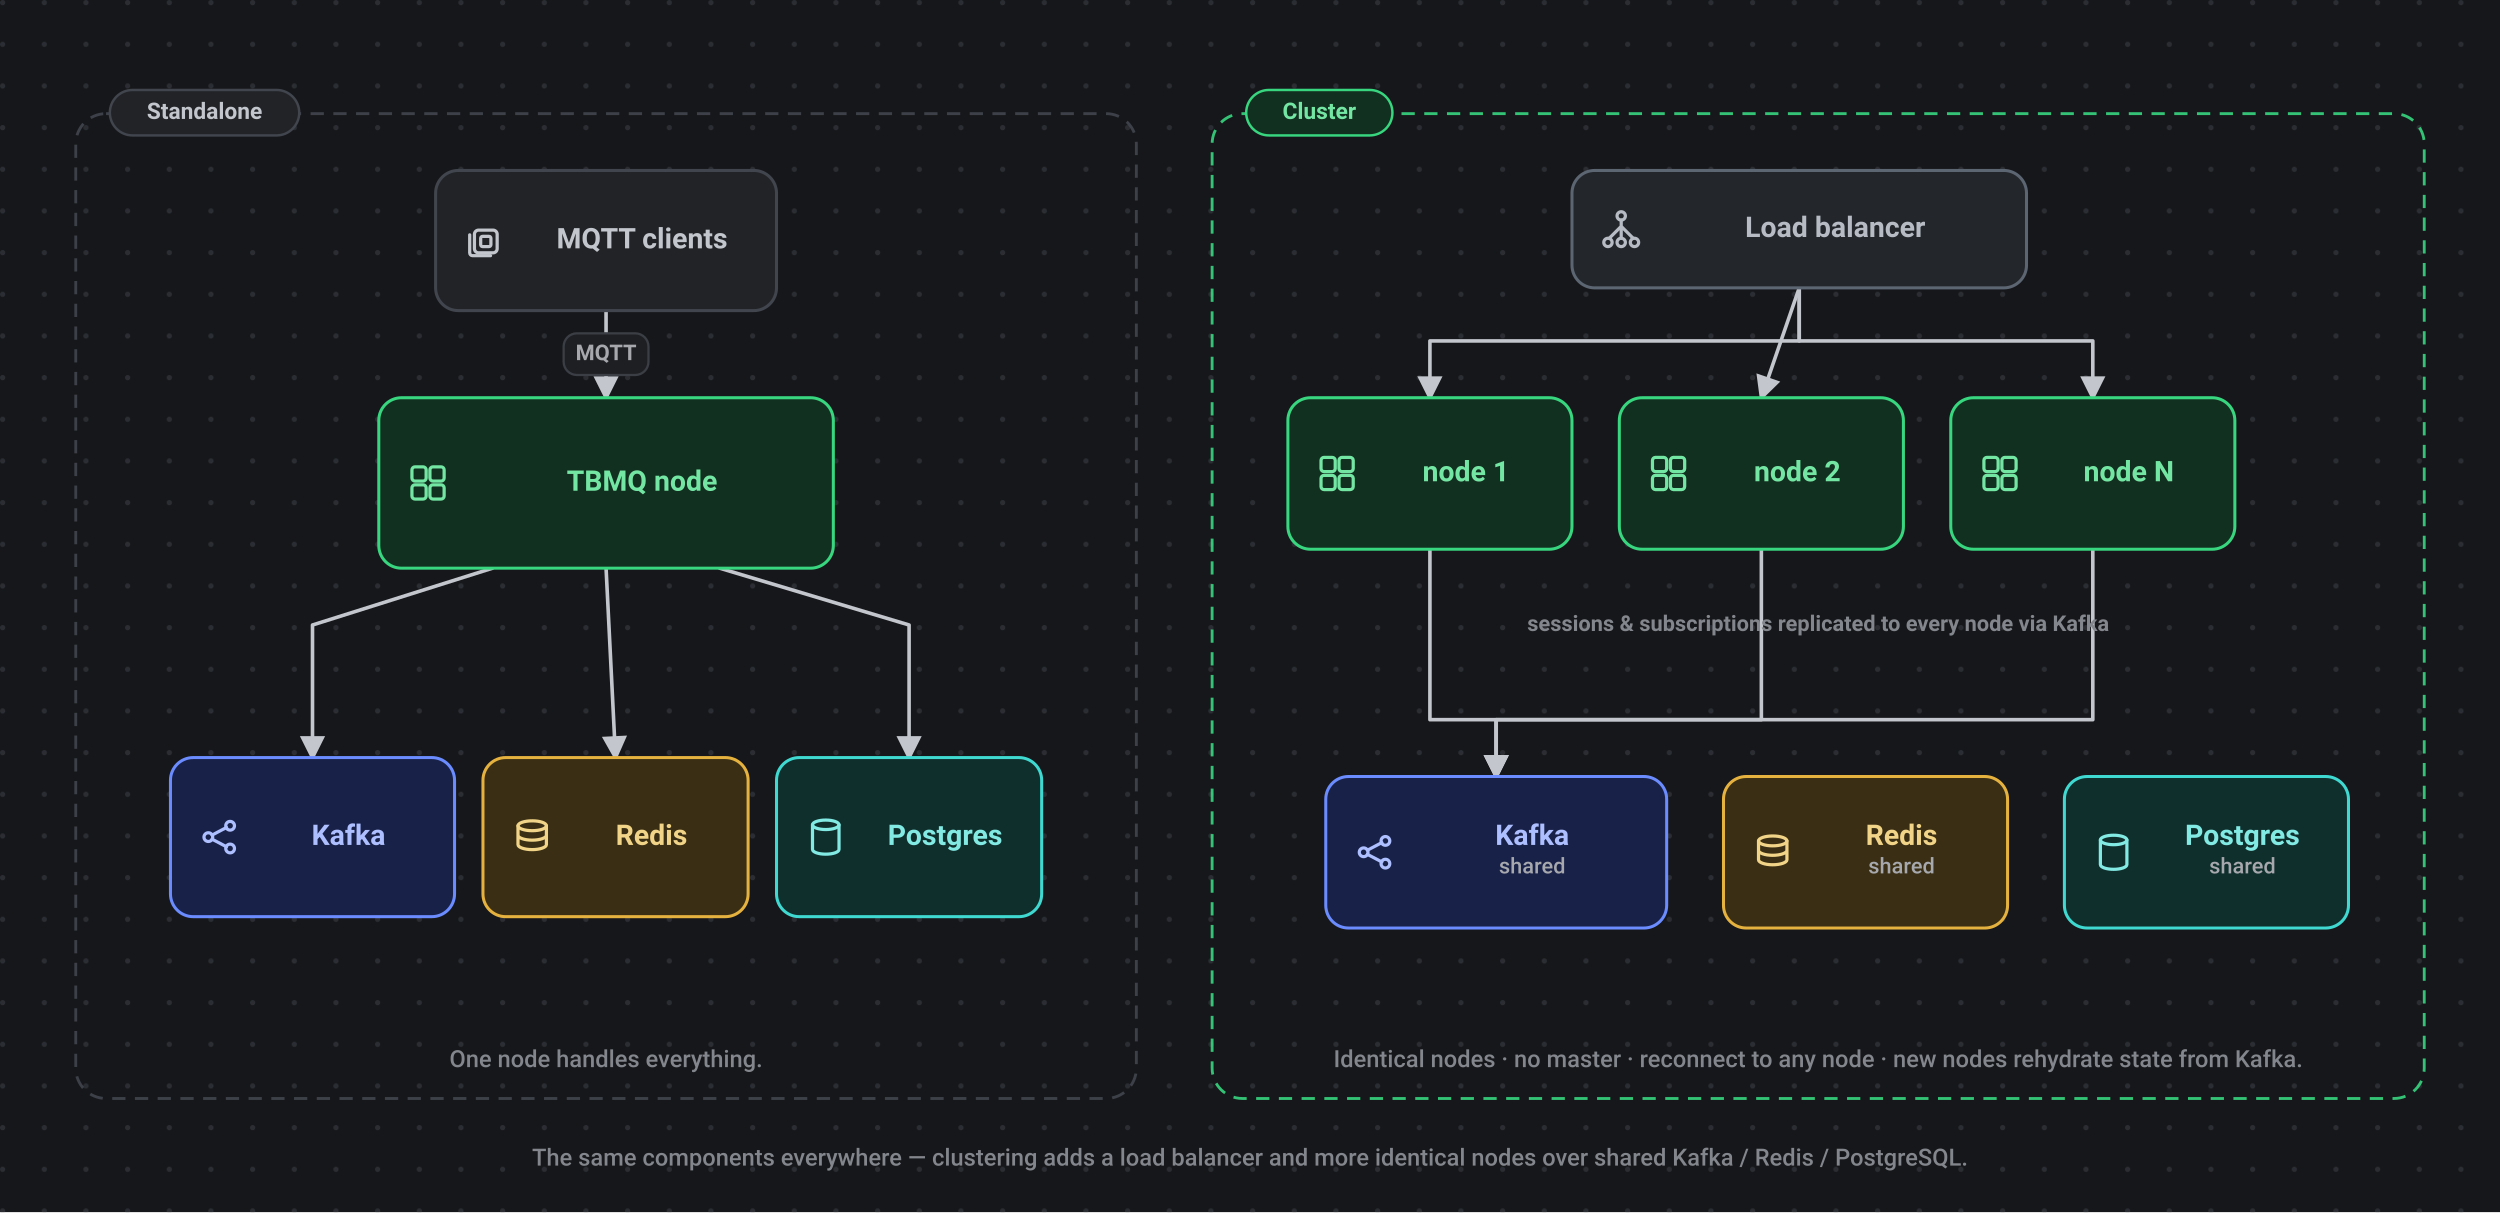
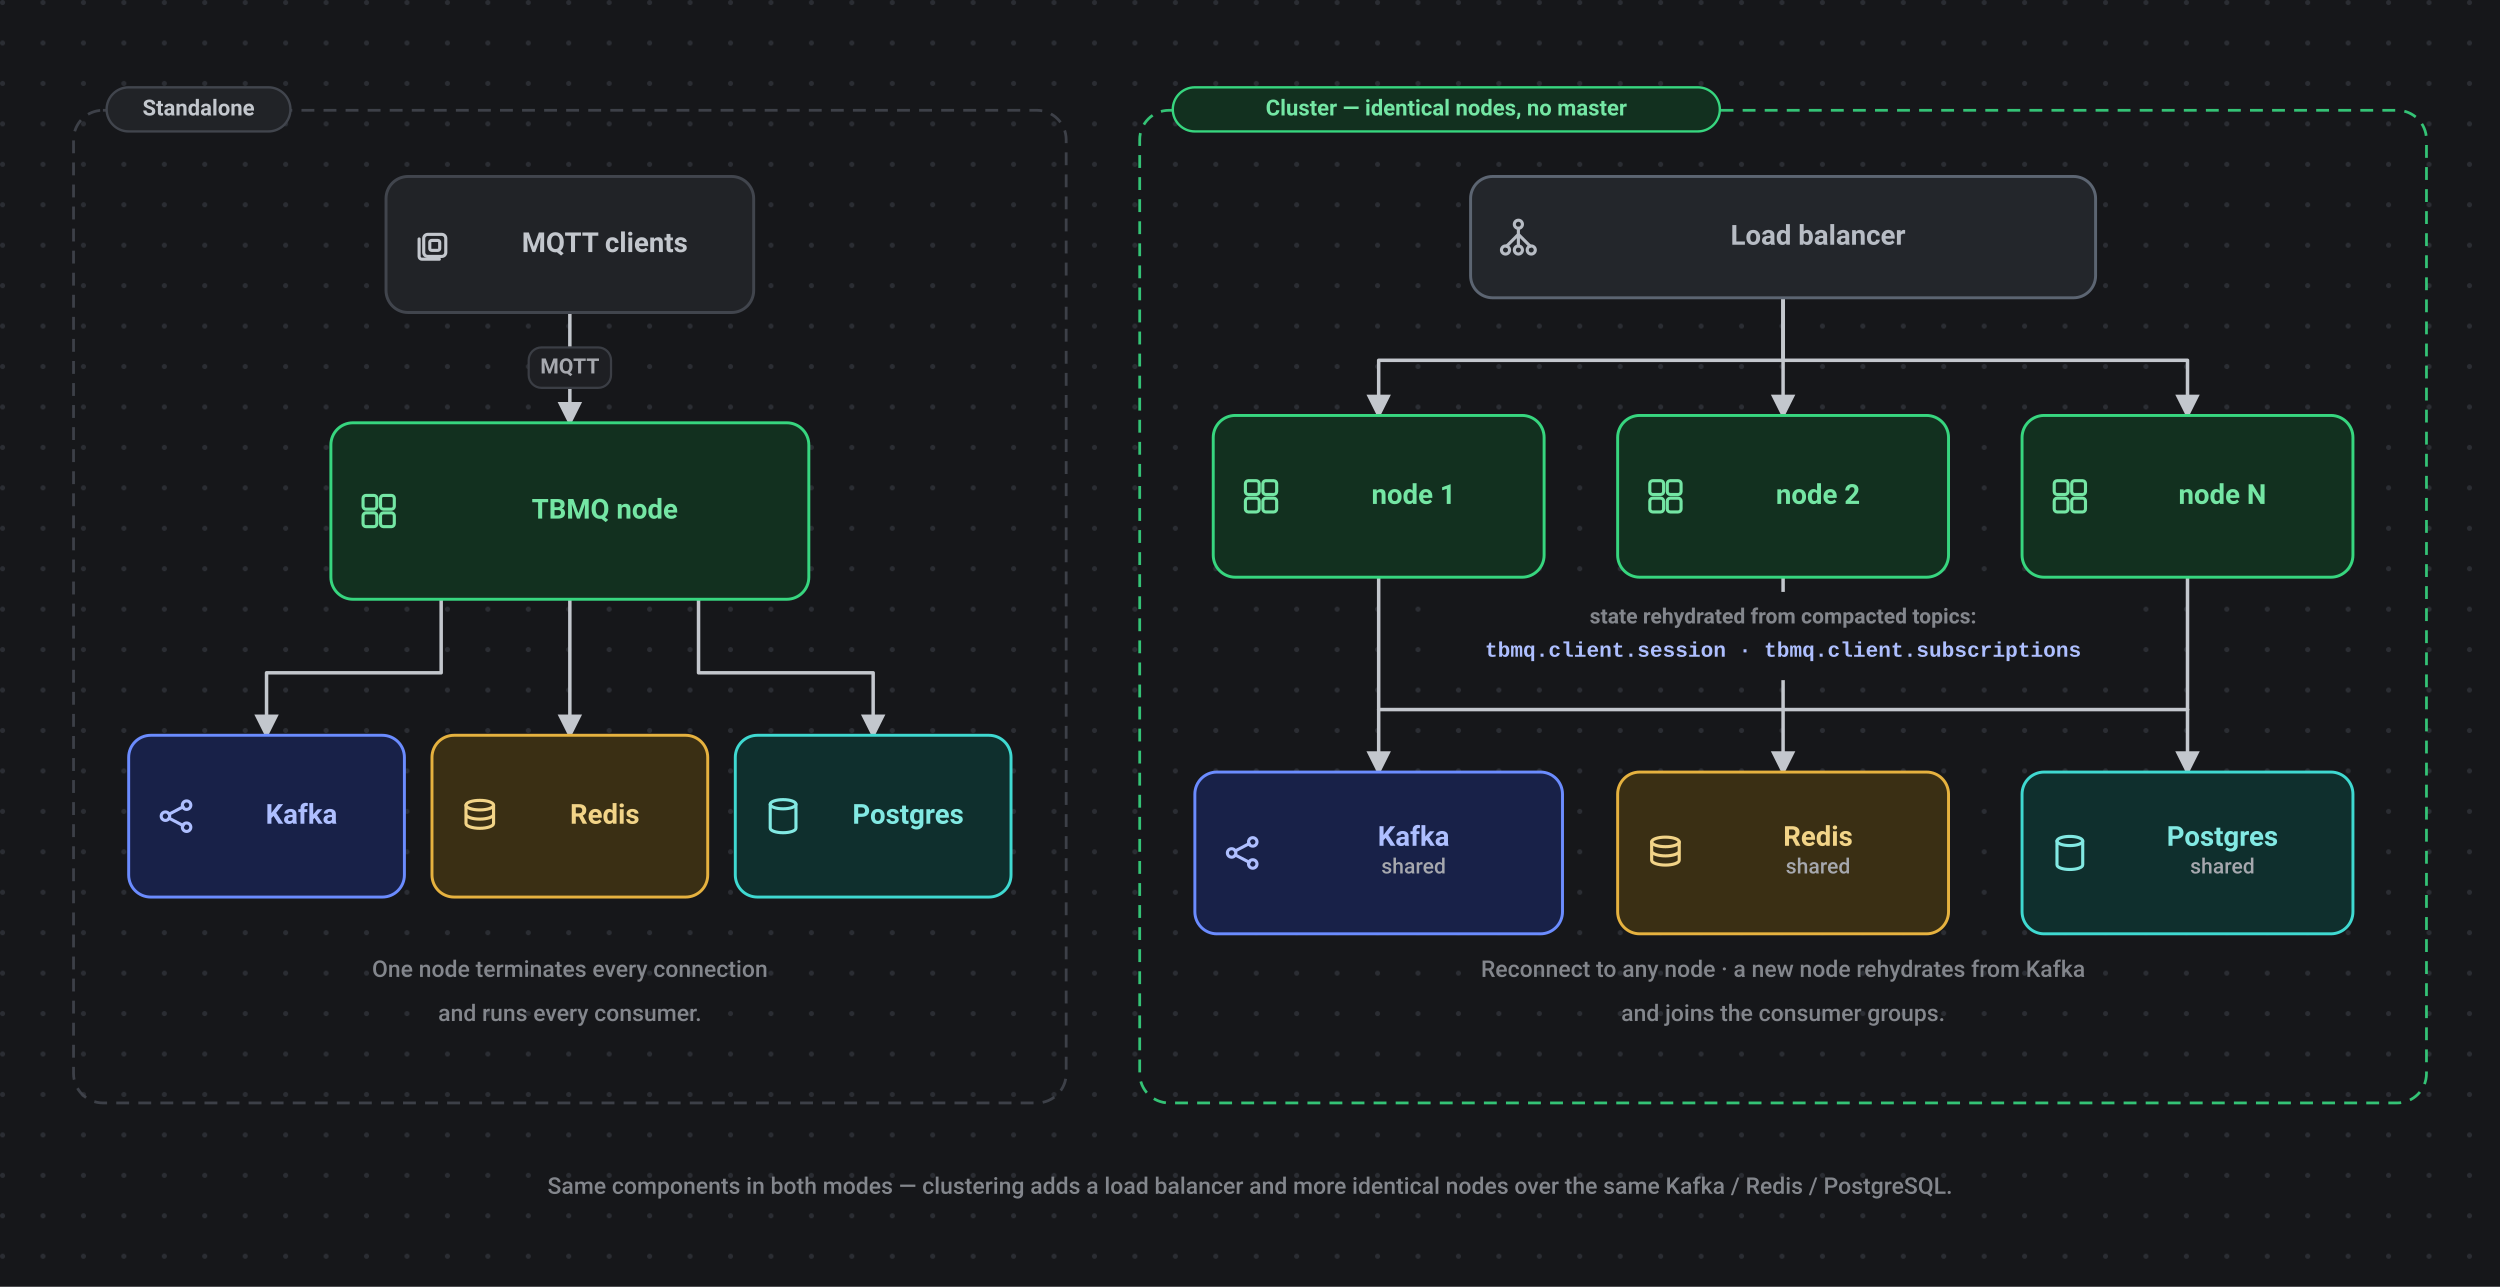
- <svg xmlns="http://www.w3.org/2000/svg" viewBox="0 0 1320 640" width="1320" height="640" font-family="system-ui, -apple-system, 'Segoe UI', Roboto, Helvetica, Arial, sans-serif">
+ <svg xmlns="http://www.w3.org/2000/svg" viewBox="0 0 1360 700" width="1360" height="700" font-family="system-ui, -apple-system, 'Segoe UI', Roboto, Helvetica, Arial, sans-serif">
  <defs>
    <marker id="ah-c3c7cd" viewBox="0 0 10 10" refX="8.5" refY="5" markerWidth="7" markerHeight="7" orient="auto-start-reverse">
      <path d="M0 0 L10 5 L0 10 z" fill="#c3c7cd" />
    </marker>
    <pattern id="dots" width="22" height="22" patternUnits="userSpaceOnUse">
      <circle cx="1.4" cy="1.4" r="1.4" fill="#33363d" opacity="0.7" />
    </pattern>
  </defs>
-   <rect x="0" y="0" width="1320" height="640" fill="#16171a" />
-   <rect x="0" y="0" width="1320" height="640" fill="url(#dots)" />
-   <rect x="40" y="60" width="560" height="520" rx="16" fill="none" stroke="#41454d" stroke-width="1.5" stroke-dasharray="7 5" opacity="0.9" />
+   <rect x="0" y="0" width="1360" height="700" fill="#16171a" />
+   <rect x="0" y="0" width="1360" height="700" fill="url(#dots)" />
+   <rect x="40" y="60" width="540" height="540" rx="16" fill="none" stroke="#41454d" stroke-width="1.5" stroke-dasharray="7 5" opacity="0.9" />
  <rect x="58" y="47.5" width="100" height="24" rx="12" fill="#212327" stroke="#41454d" stroke-width="1.3" />
  <text x="108" y="59.5" font-family="system-ui, -apple-system, 'Segoe UI', Roboto, Helvetica, Arial, sans-serif" font-size="12" font-weight="700" fill="#c3c7cd" text-anchor="middle" opacity="1" dominant-baseline="middle">Standalone</text>
-   <path d="M 320 164 L 320 210" fill="none" stroke="#c3c7cd" stroke-width="1.9" stroke-dasharray="none" stroke-linecap="round" stroke-linejoin="round" marker-end="url(#ah-c3c7cd)" />
-   <rect x="297.6" y="176" width="44.8" height="22" rx="7" fill="#1e1f23" stroke="#3b3e45" stroke-width="1.2" />
-   <text x="320" y="187" font-family="system-ui, -apple-system, 'Segoe UI', Roboto, Helvetica, Arial, sans-serif" font-size="11.5" font-weight="600" fill="#a6a8ae" text-anchor="middle" opacity="1" dominant-baseline="middle">MQTT</text>
-   <path d="M 260 300 L 165 330 L 165 400" fill="none" stroke="#c3c7cd" stroke-width="1.9" stroke-dasharray="none" stroke-linecap="round" stroke-linejoin="round" marker-end="url(#ah-c3c7cd)" />
-   <path d="M 320 300 L 325 400" fill="none" stroke="#c3c7cd" stroke-width="1.9" stroke-dasharray="none" stroke-linecap="round" stroke-linejoin="round" marker-end="url(#ah-c3c7cd)" />
-   <path d="M 380 300 L 480 330 L 480 400" fill="none" stroke="#c3c7cd" stroke-width="1.9" stroke-dasharray="none" stroke-linecap="round" stroke-linejoin="round" marker-end="url(#ah-c3c7cd)" />
-   <rect x="230" y="90" width="180" height="74" rx="12" fill="#212327" stroke="#41454d" stroke-width="1.6" />
-   <g transform="translate(244 115) scale(1)" fill="none" stroke="#c3c7cd" stroke-width="1.7" stroke-linecap="round" stroke-linejoin="round">
+   <path d="M 310 170 L 310 230" fill="none" stroke="#c3c7cd" stroke-width="1.9" stroke-dasharray="none" stroke-linecap="round" stroke-linejoin="round" marker-end="url(#ah-c3c7cd)" />
+   <rect x="287.6" y="189" width="44.8" height="22" rx="7" fill="#1e1f23" stroke="#3b3e45" stroke-width="1.2" />
+   <text x="310" y="200" font-family="system-ui, -apple-system, 'Segoe UI', Roboto, Helvetica, Arial, sans-serif" font-size="11.5" font-weight="600" fill="#a6a8ae" text-anchor="middle" opacity="1" dominant-baseline="middle">MQTT</text>
+   <path d="M 240 326 L 240 366 L 145 366 L 145 400" fill="none" stroke="#c3c7cd" stroke-width="1.9" stroke-dasharray="none" stroke-linecap="round" stroke-linejoin="round" marker-end="url(#ah-c3c7cd)" />
+   <path d="M 310 326 L 310 400" fill="none" stroke="#c3c7cd" stroke-width="1.9" stroke-dasharray="none" stroke-linecap="round" stroke-linejoin="round" marker-end="url(#ah-c3c7cd)" />
+   <path d="M 380 326 L 380 366 L 475 366 L 475 400" fill="none" stroke="#c3c7cd" stroke-width="1.9" stroke-dasharray="none" stroke-linecap="round" stroke-linejoin="round" marker-end="url(#ah-c3c7cd)" />
+   <rect x="210" y="96" width="200" height="74" rx="12" fill="#212327" stroke="#41454d" stroke-width="1.6" />
+   <g transform="translate(224 121) scale(1)" fill="none" stroke="#c3c7cd" stroke-width="1.7" stroke-linecap="round" stroke-linejoin="round">
    <rect x="6.5" y="6.5" width="12" height="12" rx="2.2" />
    <path d="M4 9v9.5A1.5 1.5 0 0 0 5.5 20H15" />
    <rect x="9.8" y="9.8" width="5.4" height="5.4" rx="1" />
  </g>
-   <text x="339" y="127" font-family="system-ui, -apple-system, 'Segoe UI', Roboto, Helvetica, Arial, sans-serif" font-size="15" font-weight="650" fill="#c3c7cd" text-anchor="middle" opacity="1" dominant-baseline="middle">MQTT clients</text>
-   <rect x="200" y="210" width="240" height="90" rx="12" fill="#12301f" stroke="#37d67f" stroke-width="1.6" />
-   <g transform="translate(214 243) scale(1)" fill="none" stroke="#74e6a4" stroke-width="1.7" stroke-linecap="round" stroke-linejoin="round">
+   <text x="329" y="133" font-family="system-ui, -apple-system, 'Segoe UI', Roboto, Helvetica, Arial, sans-serif" font-size="15" font-weight="650" fill="#c3c7cd" text-anchor="middle" opacity="1" dominant-baseline="middle">MQTT clients</text>
+   <rect x="180" y="230" width="260" height="96" rx="12" fill="#12301f" stroke="#37d67f" stroke-width="1.6" />
+   <g transform="translate(194 266) scale(1)" fill="none" stroke="#74e6a4" stroke-width="1.7" stroke-linecap="round" stroke-linejoin="round">
    <rect x="3.5" y="3.5" width="7.5" height="7.5" rx="1.6" />
    <rect x="13" y="3.5" width="7.5" height="7.5" rx="1.6" />
    <rect x="3.5" y="13" width="7.5" height="7.5" rx="1.6" />
    <rect x="13" y="13" width="7.5" height="7.5" rx="1.6" />
  </g>
-   <text x="339" y="255" font-family="system-ui, -apple-system, 'Segoe UI', Roboto, Helvetica, Arial, sans-serif" font-size="15" font-weight="650" fill="#74e6a4" text-anchor="middle" opacity="1" dominant-baseline="middle">TBMQ node</text>
-   <rect x="90" y="400" width="150" height="84" rx="12" fill="#182148" stroke="#6b8cff" stroke-width="1.6" />
-   <g transform="translate(104 430) scale(1)" fill="none" stroke="#aebfff" stroke-width="1.7" stroke-linecap="round" stroke-linejoin="round">
+   <text x="329" y="278" font-family="system-ui, -apple-system, 'Segoe UI', Roboto, Helvetica, Arial, sans-serif" font-size="15" font-weight="650" fill="#74e6a4" text-anchor="middle" opacity="1" dominant-baseline="middle">TBMQ node</text>
+   <rect x="70" y="400" width="150" height="88" rx="12" fill="#182148" stroke="#6b8cff" stroke-width="1.6" />
+   <g transform="translate(84 432) scale(1)" fill="none" stroke="#aebfff" stroke-width="1.7" stroke-linecap="round" stroke-linejoin="round">
    <circle cx="6" cy="12" r="2.3" />
    <circle cx="17.5" cy="6" r="2.3" />
    <circle cx="17.5" cy="18" r="2.3" />
    <path d="M8 10.9 15.6 6.9M8 13.1l7.6 4" />
  </g>
-   <text x="184" y="442" font-family="system-ui, -apple-system, 'Segoe UI', Roboto, Helvetica, Arial, sans-serif" font-size="15" font-weight="650" fill="#aebfff" text-anchor="middle" opacity="1" dominant-baseline="middle">Kafka</text>
-   <rect x="255" y="400" width="140" height="84" rx="12" fill="#3a2f14" stroke="#e6b23f" stroke-width="1.6" />
-   <g transform="translate(269 430) scale(1)" fill="none" stroke="#f2d488" stroke-width="1.7" stroke-linecap="round" stroke-linejoin="round">
+   <text x="164" y="444" font-family="system-ui, -apple-system, 'Segoe UI', Roboto, Helvetica, Arial, sans-serif" font-size="15" font-weight="650" fill="#aebfff" text-anchor="middle" opacity="1" dominant-baseline="middle">Kafka</text>
+   <rect x="235" y="400" width="150" height="88" rx="12" fill="#3a2f14" stroke="#e6b23f" stroke-width="1.6" />
+   <g transform="translate(249 432) scale(1)" fill="none" stroke="#f2d488" stroke-width="1.7" stroke-linecap="round" stroke-linejoin="round">
    <ellipse cx="12" cy="6" rx="7.5" ry="2.6" />
    <path d="M4.5 6v5c0 1.4 3.4 2.6 7.5 2.6s7.5-1.2 7.5-2.6V6M4.5 11v5c0 1.4 3.4 2.6 7.5 2.6s7.5-1.2 7.5-2.6v-5" />
  </g>
-   <text x="344" y="442" font-family="system-ui, -apple-system, 'Segoe UI', Roboto, Helvetica, Arial, sans-serif" font-size="15" font-weight="650" fill="#f2d488" text-anchor="middle" opacity="1" dominant-baseline="middle">Redis</text>
-   <rect x="410" y="400" width="140" height="84" rx="12" fill="#0f2f2d" stroke="#3fd9d1" stroke-width="1.6" />
-   <g transform="translate(424 430) scale(1)" fill="none" stroke="#82e9e3" stroke-width="1.7" stroke-linecap="round" stroke-linejoin="round">
+   <text x="329" y="444" font-family="system-ui, -apple-system, 'Segoe UI', Roboto, Helvetica, Arial, sans-serif" font-size="15" font-weight="650" fill="#f2d488" text-anchor="middle" opacity="1" dominant-baseline="middle">Redis</text>
+   <rect x="400" y="400" width="150" height="88" rx="12" fill="#0f2f2d" stroke="#3fd9d1" stroke-width="1.6" />
+   <g transform="translate(414 432) scale(1)" fill="none" stroke="#82e9e3" stroke-width="1.7" stroke-linecap="round" stroke-linejoin="round">
    <ellipse cx="12" cy="5.5" rx="7" ry="2.5" />
    <path d="M5 5.5v13c0 1.4 3.1 2.5 7 2.5s7-1.1 7-2.5v-13" />
  </g>
-   <text x="499" y="442" font-family="system-ui, -apple-system, 'Segoe UI', Roboto, Helvetica, Arial, sans-serif" font-size="15" font-weight="650" fill="#82e9e3" text-anchor="middle" opacity="1" dominant-baseline="middle">Postgres</text>
-   <text x="320" y="560" font-family="system-ui, -apple-system, 'Segoe UI', Roboto, Helvetica, Arial, sans-serif" font-size="12.5" font-weight="500" fill="#83868c" text-anchor="middle" opacity="1" dominant-baseline="middle">One node handles everything.</text>
-   <rect x="640" y="60" width="640" height="520" rx="16" fill="none" stroke="#37d67f" stroke-width="1.5" stroke-dasharray="7 5" opacity="0.9" />
-   <rect x="658" y="47.5" width="77.2" height="24" rx="12" fill="#12301f" stroke="#37d67f" stroke-width="1.3" />
-   <text x="696.6" y="59.5" font-family="system-ui, -apple-system, 'Segoe UI', Roboto, Helvetica, Arial, sans-serif" font-size="12" font-weight="700" fill="#74e6a4" text-anchor="middle" opacity="1" dominant-baseline="middle">Cluster</text>
-   <path d="M 950 152 L 950 180 L 755 180 L 755 210" fill="none" stroke="#c3c7cd" stroke-width="1.9" stroke-dasharray="none" stroke-linecap="round" stroke-linejoin="round" marker-end="url(#ah-c3c7cd)" />
-   <path d="M 950 152 L 930 210" fill="none" stroke="#c3c7cd" stroke-width="1.9" stroke-dasharray="none" stroke-linecap="round" stroke-linejoin="round" marker-end="url(#ah-c3c7cd)" />
-   <path d="M 950 152 L 950 180 L 1105 180 L 1105 210" fill="none" stroke="#c3c7cd" stroke-width="1.9" stroke-dasharray="none" stroke-linecap="round" stroke-linejoin="round" marker-end="url(#ah-c3c7cd)" />
-   <path d="M 755 290 L 755 380 L 790 380 L 790 410" fill="none" stroke="#c3c7cd" stroke-width="1.9" stroke-dasharray="none" stroke-linecap="round" stroke-linejoin="round" marker-end="url(#ah-c3c7cd)" />
-   <path d="M 930 290 L 930 380 L 790 380 L 790 410" fill="none" stroke="#c3c7cd" stroke-width="1.9" stroke-dasharray="none" stroke-linecap="round" stroke-linejoin="round" marker-end="url(#ah-c3c7cd)" />
-   <path d="M 1105 290 L 1105 380 L 790 380 L 790 410" fill="none" stroke="#c3c7cd" stroke-width="1.9" stroke-dasharray="none" stroke-linecap="round" stroke-linejoin="round" marker-end="url(#ah-c3c7cd)" />
-   <text x="960" y="330" font-family="system-ui, -apple-system, 'Segoe UI', Roboto, Helvetica, Arial, sans-serif" font-size="11.5" font-weight="600" fill="#83868c" text-anchor="middle" opacity="1" dominant-baseline="middle">sessions &amp; subscriptions replicated to every node via Kafka</text>
-   <rect x="830" y="90" width="240" height="62" rx="12" fill="#23262b" stroke="#5c6572" stroke-width="1.6" />
-   <g transform="translate(844 109) scale(1)" fill="none" stroke="#b7bcc4" stroke-width="1.7" stroke-linecap="round" stroke-linejoin="round">
+   <text x="494" y="444" font-family="system-ui, -apple-system, 'Segoe UI', Roboto, Helvetica, Arial, sans-serif" font-size="15" font-weight="650" fill="#82e9e3" text-anchor="middle" opacity="1" dominant-baseline="middle">Postgres</text>
+   <text x="310" y="528" font-family="system-ui, -apple-system, 'Segoe UI', Roboto, Helvetica, Arial, sans-serif" font-size="12.5" font-weight="500" fill="#83868c" text-anchor="middle" opacity="1" dominant-baseline="middle">One node terminates every connection</text>
+   <text x="310" y="552" font-family="system-ui, -apple-system, 'Segoe UI', Roboto, Helvetica, Arial, sans-serif" font-size="12.5" font-weight="500" fill="#83868c" text-anchor="middle" opacity="1" dominant-baseline="middle">and runs every consumer.</text>
+   <rect x="620" y="60" width="700" height="540" rx="16" fill="none" stroke="#37d67f" stroke-width="1.5" stroke-dasharray="7 5" opacity="0.9" />
+   <rect x="638" y="47.5" width="297.6" height="24" rx="12" fill="#12301f" stroke="#37d67f" stroke-width="1.3" />
+   <text x="786.8" y="59.5" font-family="system-ui, -apple-system, 'Segoe UI', Roboto, Helvetica, Arial, sans-serif" font-size="12" font-weight="700" fill="#74e6a4" text-anchor="middle" opacity="1" dominant-baseline="middle">Cluster — identical nodes, no master</text>
+   <path d="M 970 162 L 970 196 L 750 196 L 750 226" fill="none" stroke="#c3c7cd" stroke-width="1.9" stroke-dasharray="none" stroke-linecap="round" stroke-linejoin="round" marker-end="url(#ah-c3c7cd)" />
+   <path d="M 970 162 L 970 226" fill="none" stroke="#c3c7cd" stroke-width="1.9" stroke-dasharray="none" stroke-linecap="round" stroke-linejoin="round" marker-end="url(#ah-c3c7cd)" />
+   <path d="M 970 162 L 970 196 L 1190 196 L 1190 226" fill="none" stroke="#c3c7cd" stroke-width="1.9" stroke-dasharray="none" stroke-linecap="round" stroke-linejoin="round" marker-end="url(#ah-c3c7cd)" />
+   <path d="M 750 314 L 750 386" fill="none" stroke="#c3c7cd" stroke-width="1.9" stroke-dasharray="none" stroke-linecap="round" />
+   <path d="M 970 314 L 970 386" fill="none" stroke="#c3c7cd" stroke-width="1.9" stroke-dasharray="none" stroke-linecap="round" />
+   <path d="M 1190 314 L 1190 386" fill="none" stroke="#c3c7cd" stroke-width="1.9" stroke-dasharray="none" stroke-linecap="round" />
+   <path d="M 750 386 L 1190 386" fill="none" stroke="#c3c7cd" stroke-width="1.9" stroke-dasharray="none" stroke-linecap="round" />
+   <path d="M 750 386 L 750 420" fill="none" stroke="#c3c7cd" stroke-width="1.9" stroke-dasharray="none" stroke-linecap="round" stroke-linejoin="round" marker-end="url(#ah-c3c7cd)" />
+   <path d="M 970 386 L 970 420" fill="none" stroke="#c3c7cd" stroke-width="1.9" stroke-dasharray="none" stroke-linecap="round" stroke-linejoin="round" marker-end="url(#ah-c3c7cd)" />
+   <path d="M 1190 386 L 1190 420" fill="none" stroke="#c3c7cd" stroke-width="1.9" stroke-dasharray="none" stroke-linecap="round" stroke-linejoin="round" marker-end="url(#ah-c3c7cd)" />
+   <rect x="788" y="322" width="364" height="48" fill="#16171a" />
+   <text x="970" y="336" font-family="system-ui, -apple-system, 'Segoe UI', Roboto, Helvetica, Arial, sans-serif" font-size="11.5" font-weight="600" fill="#83868c" text-anchor="middle" opacity="1" dominant-baseline="middle">state rehydrated from compacted topics:</text>
+   <text x="970" y="354" font-family="ui-monospace, SFMono-Regular, Menlo, Consolas, 'Liberation Mono', 'Courier New', monospace" font-size="11.5" font-weight="600" fill="#aebfff" text-anchor="middle" opacity="1" dominant-baseline="middle">tbmq.client.session · tbmq.client.subscriptions</text>
+   <rect x="800" y="96" width="340" height="66" rx="12" fill="#23262b" stroke="#5c6572" stroke-width="1.6" />
+   <g transform="translate(814 117) scale(1)" fill="none" stroke="#b7bcc4" stroke-width="1.7" stroke-linecap="round" stroke-linejoin="round">
    <circle cx="12" cy="5" r="2.2" />
    <circle cx="5" cy="19" r="2.2" />
    <circle cx="12" cy="19" r="2.2" />
    <circle cx="19" cy="19" r="2.2" />
    <path d="M12 7.2v3.3M12 10.5 5.6 16.9M12 10.5v6.3M12 10.5l6.4 6.4" />
  </g>
-   <text x="969" y="121" font-family="system-ui, -apple-system, 'Segoe UI', Roboto, Helvetica, Arial, sans-serif" font-size="15" font-weight="650" fill="#b7bcc4" text-anchor="middle" opacity="1" dominant-baseline="middle">Load balancer</text>
-   <rect x="680" y="210" width="150" height="80" rx="12" fill="#12301f" stroke="#37d67f" stroke-width="1.6" />
-   <g transform="translate(694 238) scale(1)" fill="none" stroke="#74e6a4" stroke-width="1.7" stroke-linecap="round" stroke-linejoin="round">
+   <text x="989" y="129" font-family="system-ui, -apple-system, 'Segoe UI', Roboto, Helvetica, Arial, sans-serif" font-size="15" font-weight="650" fill="#b7bcc4" text-anchor="middle" opacity="1" dominant-baseline="middle">Load balancer</text>
+   <rect x="660" y="226" width="180" height="88" rx="12" fill="#12301f" stroke="#37d67f" stroke-width="1.6" />
+   <g transform="translate(674 258) scale(1)" fill="none" stroke="#74e6a4" stroke-width="1.7" stroke-linecap="round" stroke-linejoin="round">
    <rect x="3.5" y="3.5" width="7.5" height="7.5" rx="1.6" />
    <rect x="13" y="3.5" width="7.5" height="7.5" rx="1.6" />
    <rect x="3.5" y="13" width="7.5" height="7.5" rx="1.6" />
    <rect x="13" y="13" width="7.5" height="7.5" rx="1.6" />
  </g>
-   <text x="774" y="250" font-family="system-ui, -apple-system, 'Segoe UI', Roboto, Helvetica, Arial, sans-serif" font-size="15" font-weight="650" fill="#74e6a4" text-anchor="middle" opacity="1" dominant-baseline="middle">node 1</text>
-   <rect x="855" y="210" width="150" height="80" rx="12" fill="#12301f" stroke="#37d67f" stroke-width="1.6" />
-   <g transform="translate(869 238) scale(1)" fill="none" stroke="#74e6a4" stroke-width="1.7" stroke-linecap="round" stroke-linejoin="round">
+   <text x="769" y="270" font-family="system-ui, -apple-system, 'Segoe UI', Roboto, Helvetica, Arial, sans-serif" font-size="15" font-weight="650" fill="#74e6a4" text-anchor="middle" opacity="1" dominant-baseline="middle">node 1</text>
+   <rect x="880" y="226" width="180" height="88" rx="12" fill="#12301f" stroke="#37d67f" stroke-width="1.6" />
+   <g transform="translate(894 258) scale(1)" fill="none" stroke="#74e6a4" stroke-width="1.7" stroke-linecap="round" stroke-linejoin="round">
    <rect x="3.5" y="3.5" width="7.5" height="7.5" rx="1.6" />
    <rect x="13" y="3.5" width="7.5" height="7.5" rx="1.6" />
    <rect x="3.5" y="13" width="7.5" height="7.5" rx="1.6" />
    <rect x="13" y="13" width="7.5" height="7.5" rx="1.6" />
  </g>
-   <text x="949" y="250" font-family="system-ui, -apple-system, 'Segoe UI', Roboto, Helvetica, Arial, sans-serif" font-size="15" font-weight="650" fill="#74e6a4" text-anchor="middle" opacity="1" dominant-baseline="middle">node 2</text>
-   <rect x="1030" y="210" width="150" height="80" rx="12" fill="#12301f" stroke="#37d67f" stroke-width="1.6" />
-   <g transform="translate(1044 238) scale(1)" fill="none" stroke="#74e6a4" stroke-width="1.7" stroke-linecap="round" stroke-linejoin="round">
+   <text x="989" y="270" font-family="system-ui, -apple-system, 'Segoe UI', Roboto, Helvetica, Arial, sans-serif" font-size="15" font-weight="650" fill="#74e6a4" text-anchor="middle" opacity="1" dominant-baseline="middle">node 2</text>
+   <rect x="1100" y="226" width="180" height="88" rx="12" fill="#12301f" stroke="#37d67f" stroke-width="1.6" />
+   <g transform="translate(1114 258) scale(1)" fill="none" stroke="#74e6a4" stroke-width="1.7" stroke-linecap="round" stroke-linejoin="round">
    <rect x="3.5" y="3.5" width="7.5" height="7.5" rx="1.6" />
    <rect x="13" y="3.5" width="7.5" height="7.5" rx="1.6" />
    <rect x="3.5" y="13" width="7.5" height="7.5" rx="1.6" />
    <rect x="13" y="13" width="7.5" height="7.5" rx="1.6" />
  </g>
-   <text x="1124" y="250" font-family="system-ui, -apple-system, 'Segoe UI', Roboto, Helvetica, Arial, sans-serif" font-size="15" font-weight="650" fill="#74e6a4" text-anchor="middle" opacity="1" dominant-baseline="middle">node N</text>
-   <rect x="700" y="410" width="180" height="80" rx="12" fill="#182148" stroke="#6b8cff" stroke-width="1.6" />
-   <g transform="translate(714 438) scale(1)" fill="none" stroke="#aebfff" stroke-width="1.7" stroke-linecap="round" stroke-linejoin="round">
+   <text x="1209" y="270" font-family="system-ui, -apple-system, 'Segoe UI', Roboto, Helvetica, Arial, sans-serif" font-size="15" font-weight="650" fill="#74e6a4" text-anchor="middle" opacity="1" dominant-baseline="middle">node N</text>
+   <rect x="650" y="420" width="200" height="88" rx="12" fill="#182148" stroke="#6b8cff" stroke-width="1.6" />
+   <g transform="translate(664 452) scale(1)" fill="none" stroke="#aebfff" stroke-width="1.7" stroke-linecap="round" stroke-linejoin="round">
    <circle cx="6" cy="12" r="2.3" />
    <circle cx="17.5" cy="6" r="2.3" />
    <circle cx="17.5" cy="18" r="2.3" />
    <path d="M8 10.9 15.6 6.9M8 13.1l7.6 4" />
  </g>
-   <text x="809" y="442" font-family="system-ui, -apple-system, 'Segoe UI', Roboto, Helvetica, Arial, sans-serif" font-size="15" font-weight="650" fill="#aebfff" text-anchor="middle" opacity="1" dominant-baseline="middle">Kafka</text>
-   <text x="809" y="458" font-family="system-ui, -apple-system, 'Segoe UI', Roboto, Helvetica, Arial, sans-serif" font-size="11.5" font-weight="500" fill="#a6a8ae" text-anchor="middle" opacity="1" dominant-baseline="middle">shared</text>
-   <rect x="910" y="410" width="150" height="80" rx="12" fill="#3a2f14" stroke="#e6b23f" stroke-width="1.6" />
-   <g transform="translate(924 438) scale(1)" fill="none" stroke="#f2d488" stroke-width="1.7" stroke-linecap="round" stroke-linejoin="round">
+   <text x="769" y="456" font-family="system-ui, -apple-system, 'Segoe UI', Roboto, Helvetica, Arial, sans-serif" font-size="15" font-weight="650" fill="#aebfff" text-anchor="middle" opacity="1" dominant-baseline="middle">Kafka</text>
+   <text x="769" y="472" font-family="system-ui, -apple-system, 'Segoe UI', Roboto, Helvetica, Arial, sans-serif" font-size="11.5" font-weight="500" fill="#a6a8ae" text-anchor="middle" opacity="1" dominant-baseline="middle">shared</text>
+   <rect x="880" y="420" width="180" height="88" rx="12" fill="#3a2f14" stroke="#e6b23f" stroke-width="1.6" />
+   <g transform="translate(894 452) scale(1)" fill="none" stroke="#f2d488" stroke-width="1.7" stroke-linecap="round" stroke-linejoin="round">
    <ellipse cx="12" cy="6" rx="7.5" ry="2.6" />
    <path d="M4.5 6v5c0 1.4 3.4 2.6 7.5 2.6s7.5-1.2 7.5-2.6V6M4.5 11v5c0 1.4 3.4 2.6 7.5 2.6s7.5-1.2 7.5-2.6v-5" />
  </g>
-   <text x="1004" y="442" font-family="system-ui, -apple-system, 'Segoe UI', Roboto, Helvetica, Arial, sans-serif" font-size="15" font-weight="650" fill="#f2d488" text-anchor="middle" opacity="1" dominant-baseline="middle">Redis</text>
-   <text x="1004" y="458" font-family="system-ui, -apple-system, 'Segoe UI', Roboto, Helvetica, Arial, sans-serif" font-size="11.5" font-weight="500" fill="#a6a8ae" text-anchor="middle" opacity="1" dominant-baseline="middle">shared</text>
-   <rect x="1090" y="410" width="150" height="80" rx="12" fill="#0f2f2d" stroke="#3fd9d1" stroke-width="1.6" />
-   <g transform="translate(1104 438) scale(1)" fill="none" stroke="#82e9e3" stroke-width="1.7" stroke-linecap="round" stroke-linejoin="round">
+   <text x="989" y="456" font-family="system-ui, -apple-system, 'Segoe UI', Roboto, Helvetica, Arial, sans-serif" font-size="15" font-weight="650" fill="#f2d488" text-anchor="middle" opacity="1" dominant-baseline="middle">Redis</text>
+   <text x="989" y="472" font-family="system-ui, -apple-system, 'Segoe UI', Roboto, Helvetica, Arial, sans-serif" font-size="11.5" font-weight="500" fill="#a6a8ae" text-anchor="middle" opacity="1" dominant-baseline="middle">shared</text>
+   <rect x="1100" y="420" width="180" height="88" rx="12" fill="#0f2f2d" stroke="#3fd9d1" stroke-width="1.6" />
+   <g transform="translate(1114 452) scale(1)" fill="none" stroke="#82e9e3" stroke-width="1.7" stroke-linecap="round" stroke-linejoin="round">
    <ellipse cx="12" cy="5.5" rx="7" ry="2.5" />
    <path d="M5 5.5v13c0 1.4 3.1 2.5 7 2.5s7-1.1 7-2.5v-13" />
  </g>
-   <text x="1184" y="442" font-family="system-ui, -apple-system, 'Segoe UI', Roboto, Helvetica, Arial, sans-serif" font-size="15" font-weight="650" fill="#82e9e3" text-anchor="middle" opacity="1" dominant-baseline="middle">Postgres</text>
-   <text x="1184" y="458" font-family="system-ui, -apple-system, 'Segoe UI', Roboto, Helvetica, Arial, sans-serif" font-size="11.5" font-weight="500" fill="#a6a8ae" text-anchor="middle" opacity="1" dominant-baseline="middle">shared</text>
-   <text x="960" y="560" font-family="system-ui, -apple-system, 'Segoe UI', Roboto, Helvetica, Arial, sans-serif" font-size="12.5" font-weight="500" fill="#83868c" text-anchor="middle" opacity="1" dominant-baseline="middle">Identical nodes · no master · reconnect to any node · new nodes rehydrate state from Kafka.</text>
-   <text x="660" y="612" font-family="system-ui, -apple-system, 'Segoe UI', Roboto, Helvetica, Arial, sans-serif" font-size="12.5" font-weight="500" fill="#83868c" text-anchor="middle" opacity="1" dominant-baseline="middle">The same components everywhere — clustering adds a load balancer and more identical nodes over shared Kafka / Redis / PostgreSQL.</text>
+   <text x="1209" y="456" font-family="system-ui, -apple-system, 'Segoe UI', Roboto, Helvetica, Arial, sans-serif" font-size="15" font-weight="650" fill="#82e9e3" text-anchor="middle" opacity="1" dominant-baseline="middle">Postgres</text>
+   <text x="1209" y="472" font-family="system-ui, -apple-system, 'Segoe UI', Roboto, Helvetica, Arial, sans-serif" font-size="11.5" font-weight="500" fill="#a6a8ae" text-anchor="middle" opacity="1" dominant-baseline="middle">shared</text>
+   <text x="970" y="528" font-family="system-ui, -apple-system, 'Segoe UI', Roboto, Helvetica, Arial, sans-serif" font-size="12.5" font-weight="500" fill="#83868c" text-anchor="middle" opacity="1" dominant-baseline="middle">Reconnect to any node · a new node rehydrates from Kafka</text>
+   <text x="970" y="552" font-family="system-ui, -apple-system, 'Segoe UI', Roboto, Helvetica, Arial, sans-serif" font-size="12.5" font-weight="500" fill="#83868c" text-anchor="middle" opacity="1" dominant-baseline="middle">and joins the consumer groups.</text>
+   <text x="680" y="646" font-family="system-ui, -apple-system, 'Segoe UI', Roboto, Helvetica, Arial, sans-serif" font-size="12.5" font-weight="500" fill="#83868c" text-anchor="middle" opacity="1" dominant-baseline="middle">Same components in both modes — clustering adds a load balancer and more identical nodes over the same Kafka / Redis / PostgreSQL.</text>
</svg>
